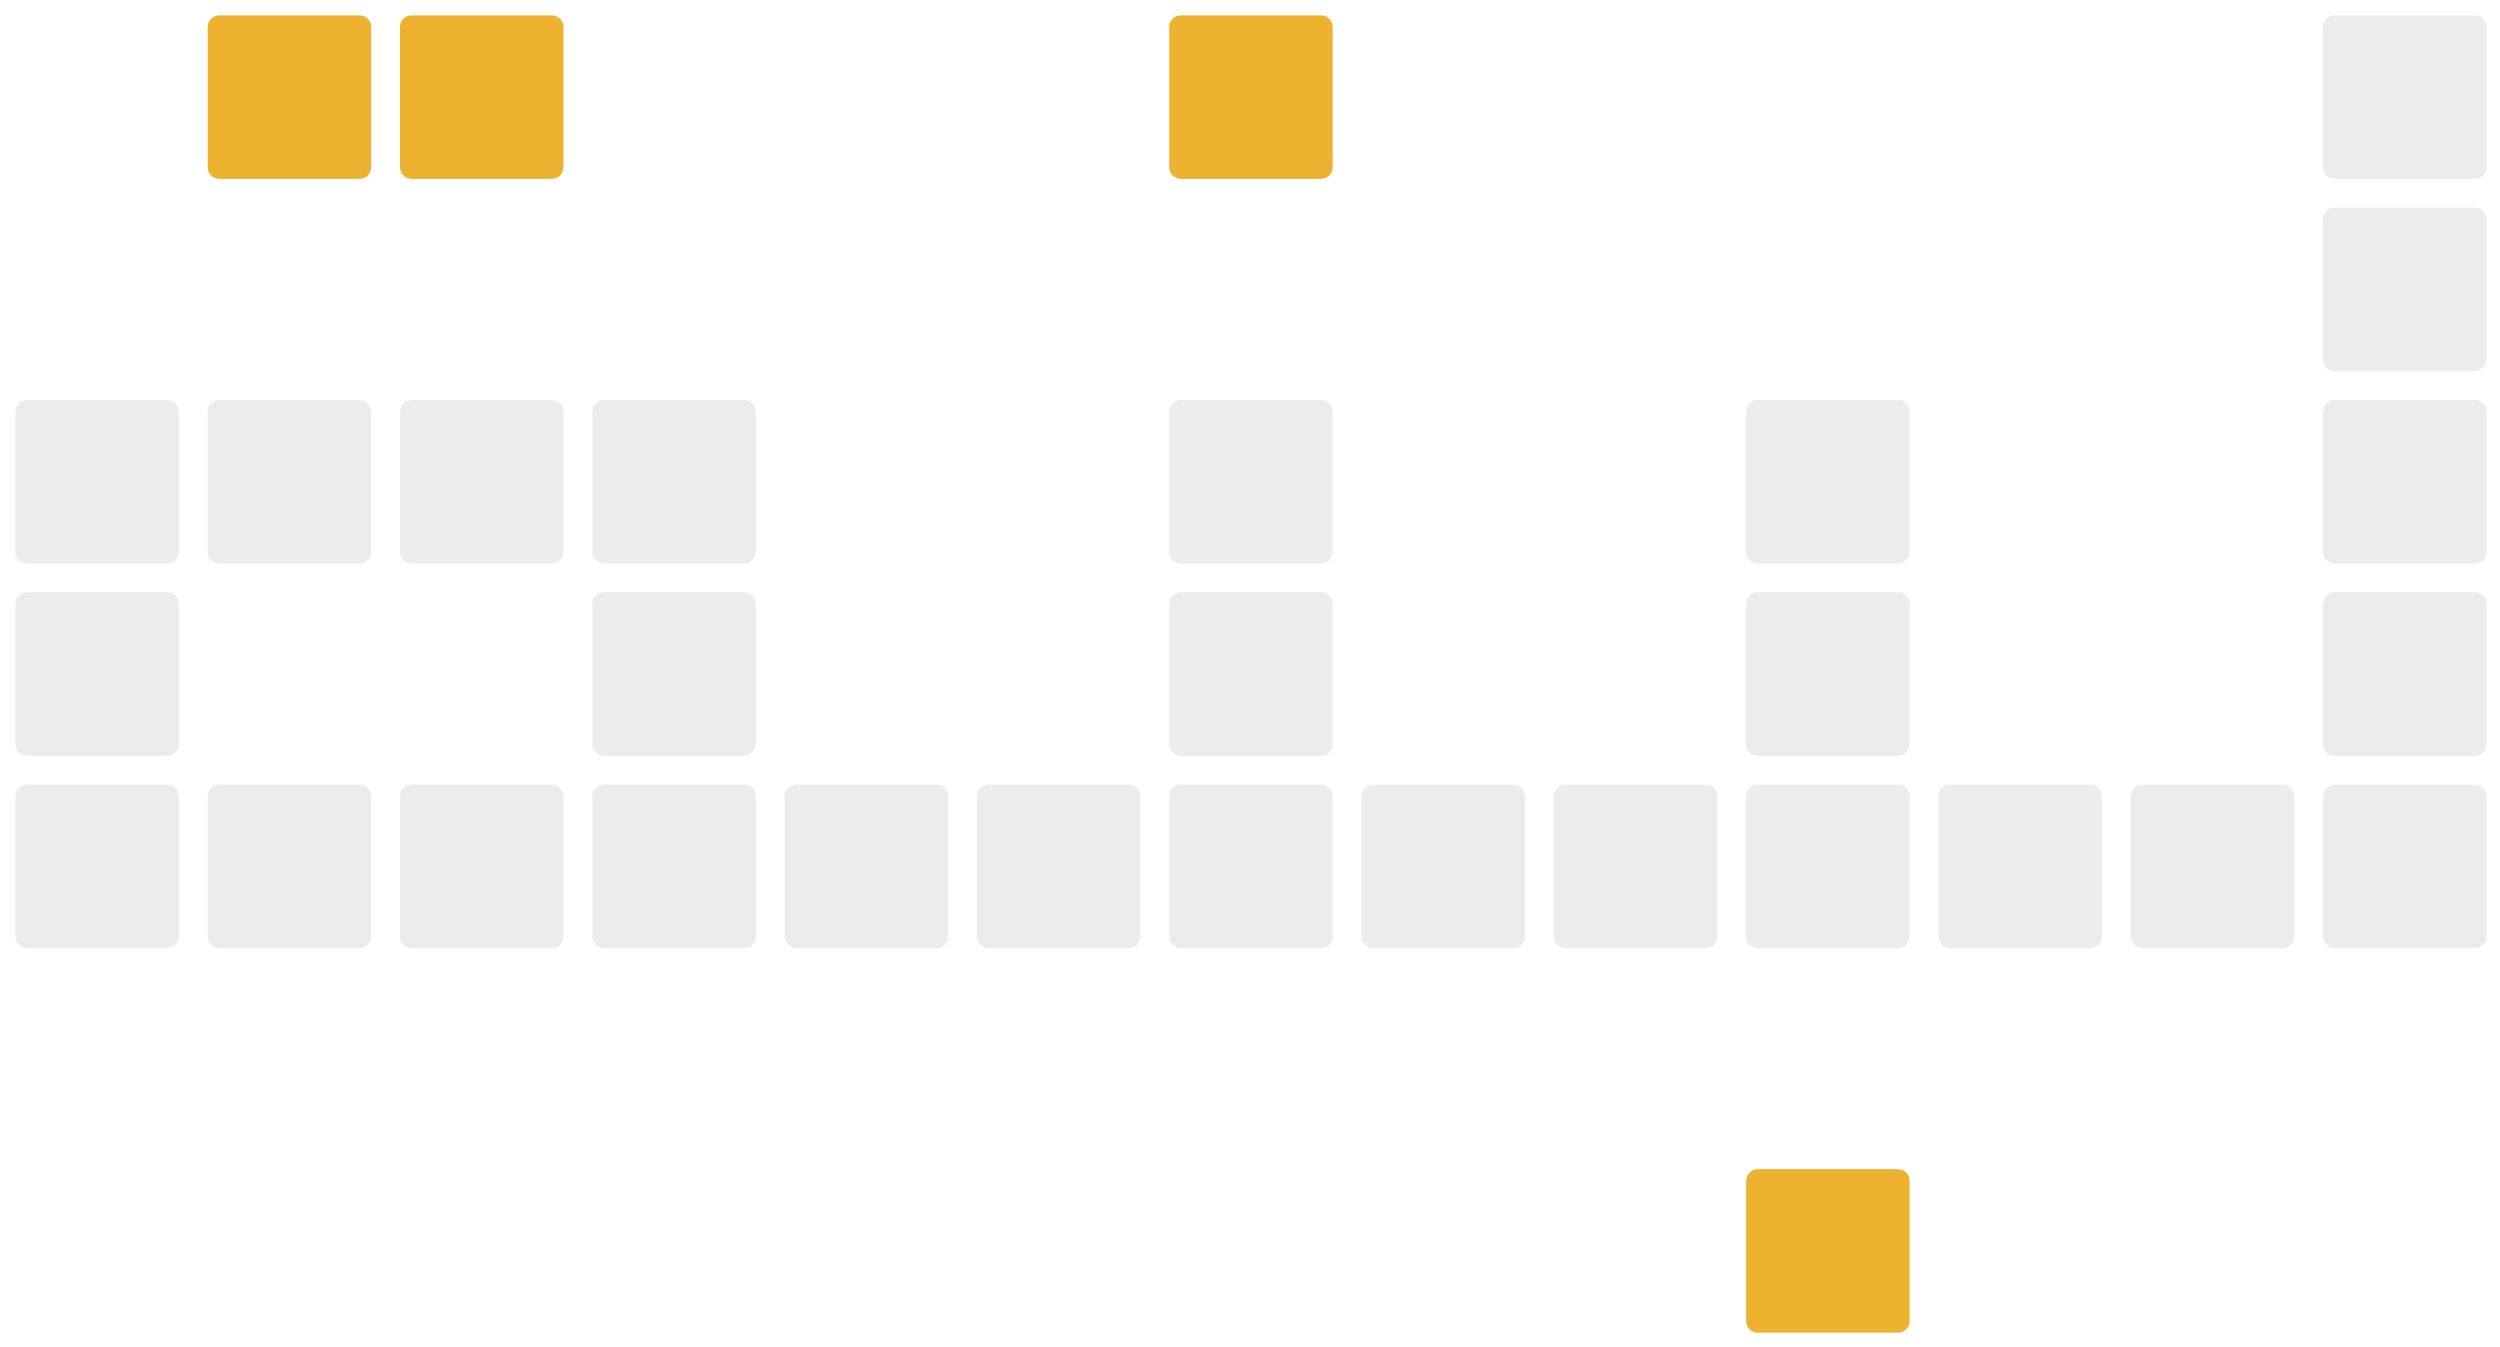
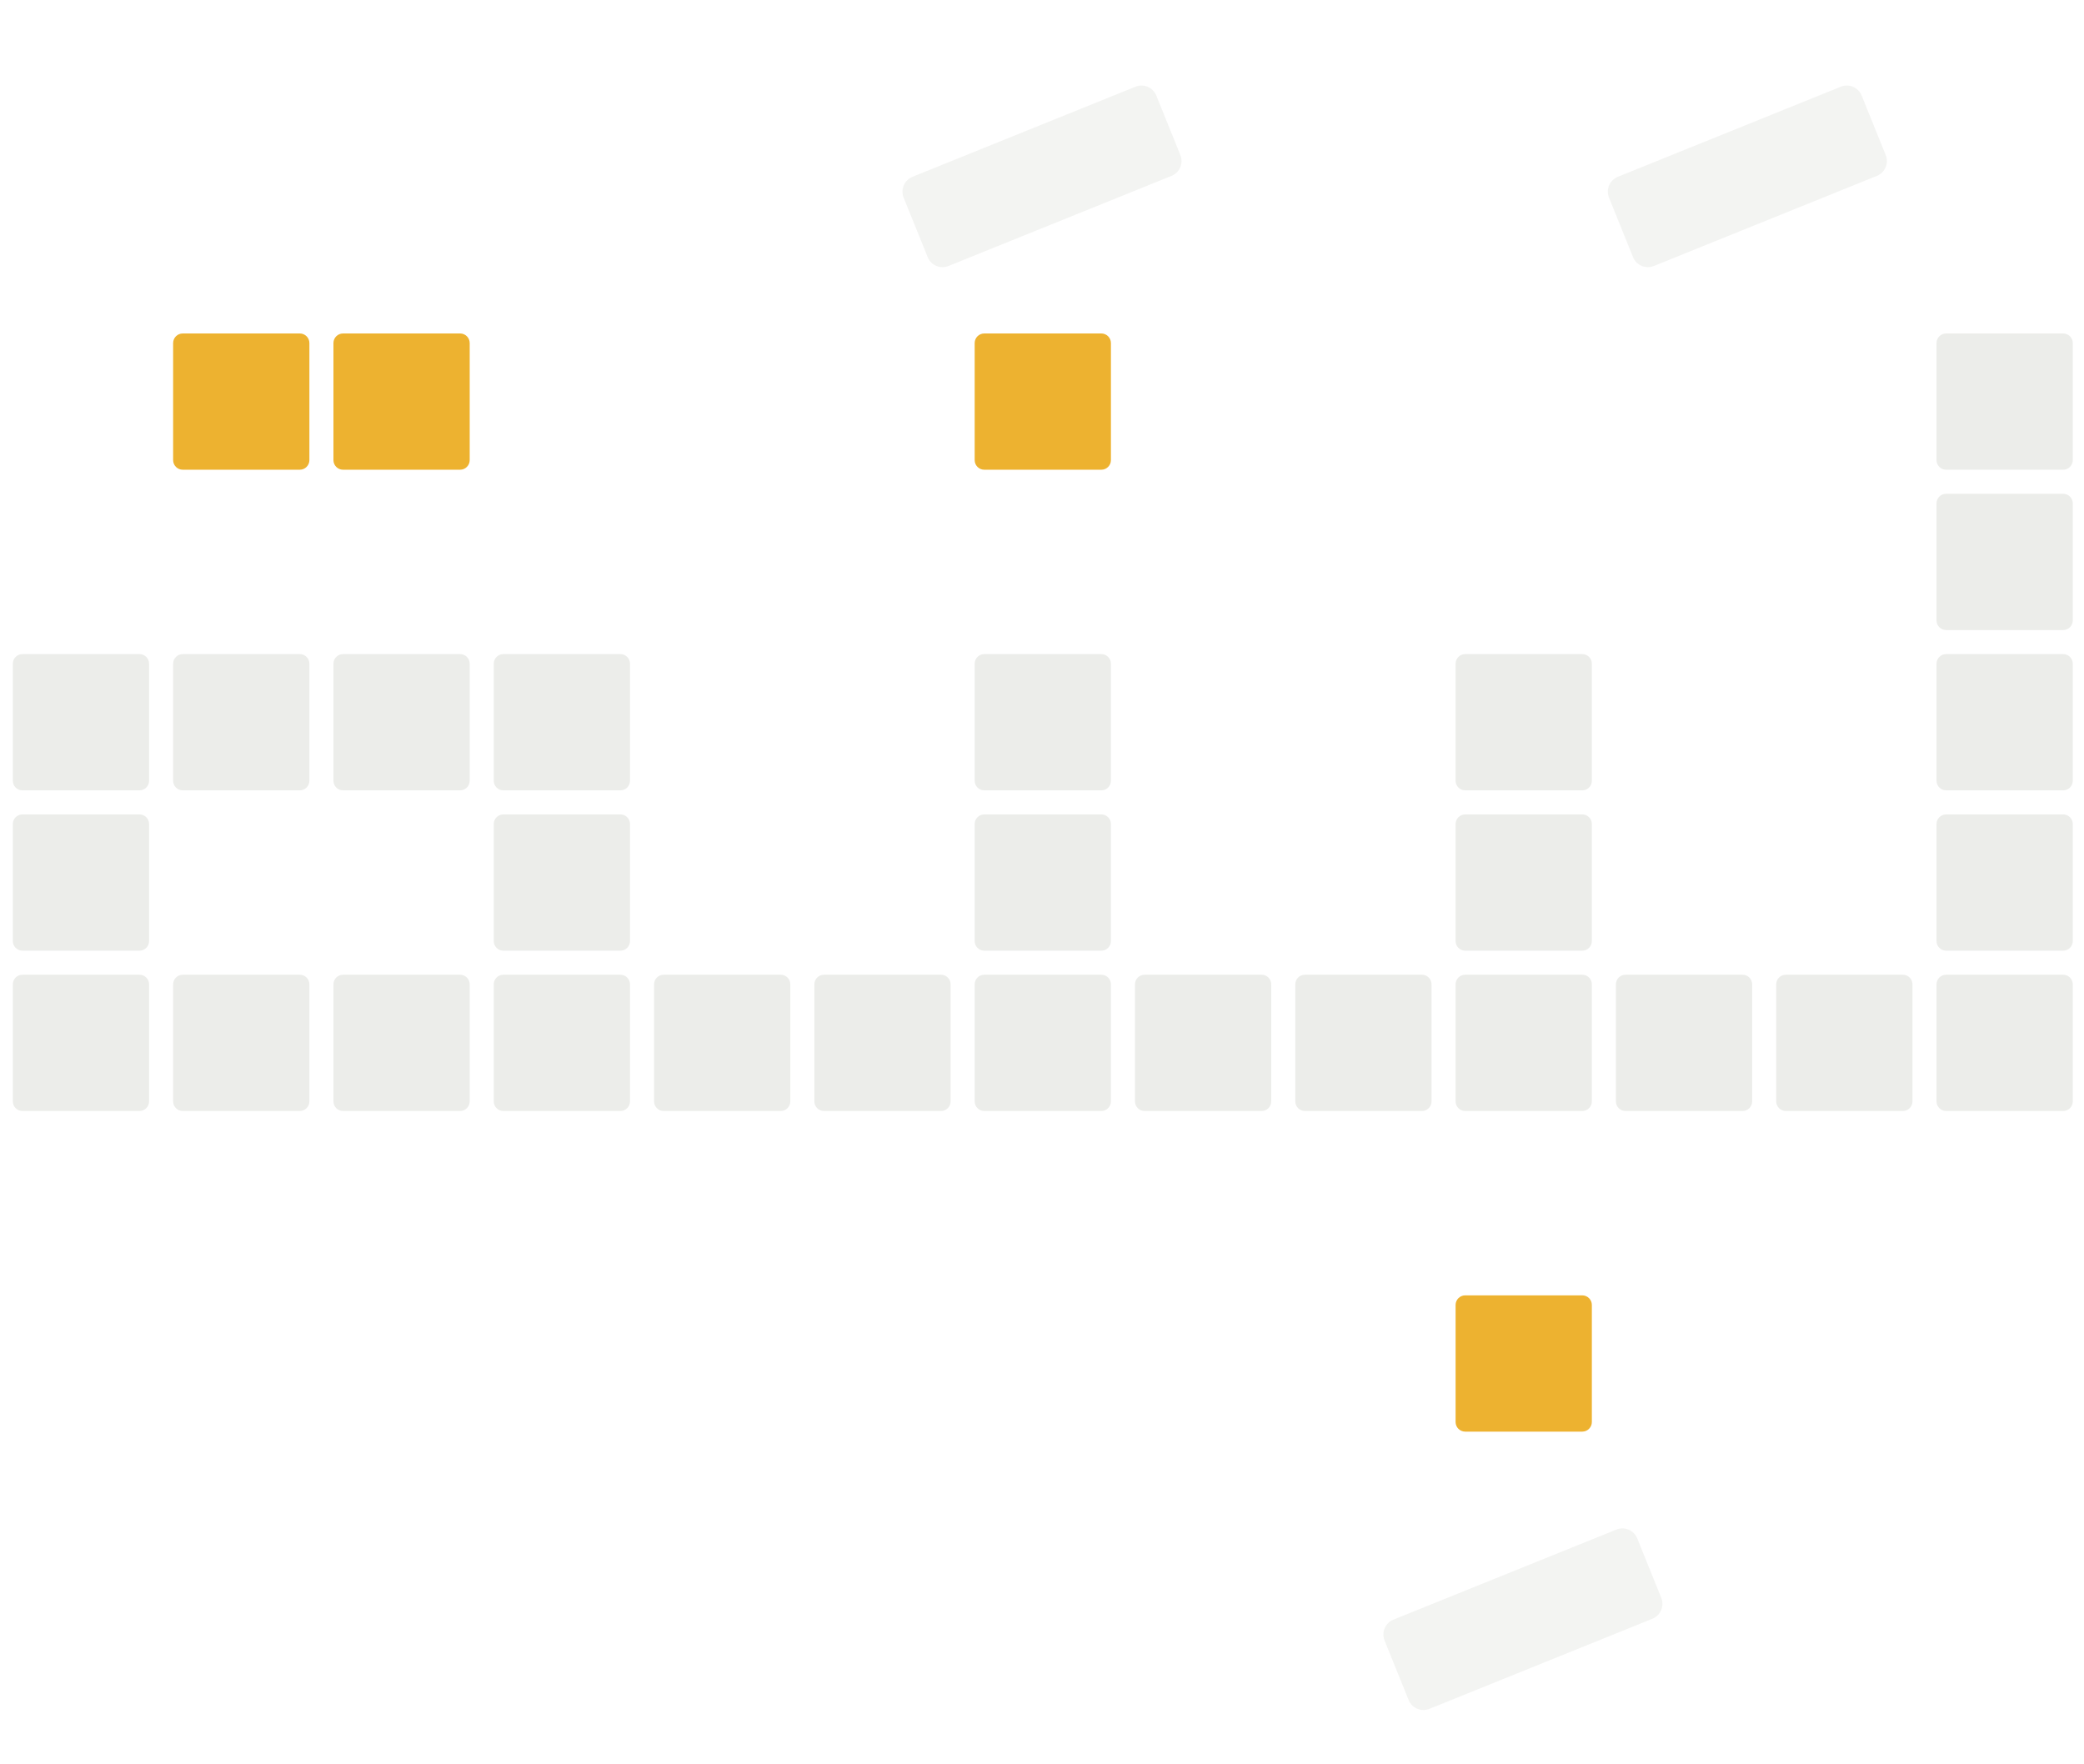
- <svg xmlns="http://www.w3.org/2000/svg" viewBox="0 0 130 70" role="img" aria-label="لبنة">
+ <svg xmlns="http://www.w3.org/2000/svg" viewBox="0 -20 130 110" role="img" aria-label="لَبِنَة">
  <rect x="0.8" y="20.8" width="8.5" height="8.5" rx="0.6" fill="#ECEDEA" />
  <rect x="0.8" y="30.8" width="8.5" height="8.5" rx="0.6" fill="#ECEDEA" />
  <rect x="0.8" y="40.8" width="8.5" height="8.5" rx="0.6" fill="#ECEDEA" />
  <rect x="10.8" y="0.8" width="8.5" height="8.5" rx="0.6" fill="#EDB230" />
  <rect x="10.8" y="20.8" width="8.5" height="8.5" rx="0.6" fill="#ECEDEA" />
  <rect x="10.8" y="40.8" width="8.5" height="8.5" rx="0.6" fill="#ECEDEA" />
  <rect x="20.8" y="0.8" width="8.5" height="8.5" rx="0.6" fill="#EDB230" />
  <rect x="20.8" y="20.8" width="8.5" height="8.5" rx="0.6" fill="#ECEDEA" />
  <rect x="20.8" y="40.8" width="8.5" height="8.5" rx="0.6" fill="#ECEDEA" />
  <rect x="30.8" y="20.8" width="8.5" height="8.5" rx="0.6" fill="#ECEDEA" />
  <rect x="30.8" y="30.8" width="8.5" height="8.5" rx="0.6" fill="#ECEDEA" />
  <rect x="30.8" y="40.8" width="8.5" height="8.5" rx="0.6" fill="#ECEDEA" />
  <rect x="40.8" y="40.8" width="8.5" height="8.5" rx="0.6" fill="#ECEDEA" />
  <rect x="50.8" y="40.8" width="8.5" height="8.5" rx="0.6" fill="#ECEDEA" />
  <rect x="60.8" y="0.8" width="8.5" height="8.5" rx="0.6" fill="#EDB230" />
  <rect x="60.8" y="20.8" width="8.5" height="8.5" rx="0.6" fill="#ECEDEA" />
  <rect x="60.8" y="30.8" width="8.5" height="8.5" rx="0.6" fill="#ECEDEA" />
  <rect x="60.8" y="40.8" width="8.5" height="8.5" rx="0.6" fill="#ECEDEA" />
  <rect x="70.8" y="40.8" width="8.5" height="8.5" rx="0.6" fill="#ECEDEA" />
  <rect x="80.8" y="40.8" width="8.5" height="8.5" rx="0.6" fill="#ECEDEA" />
  <rect x="90.8" y="20.8" width="8.5" height="8.5" rx="0.6" fill="#ECEDEA" />
  <rect x="90.8" y="30.8" width="8.5" height="8.5" rx="0.6" fill="#ECEDEA" />
  <rect x="90.8" y="40.8" width="8.5" height="8.5" rx="0.6" fill="#ECEDEA" />
  <rect x="90.8" y="60.8" width="8.5" height="8.5" rx="0.6" fill="#EDB230" />
  <rect x="100.8" y="40.8" width="8.5" height="8.5" rx="0.6" fill="#ECEDEA" />
  <rect x="110.8" y="40.8" width="8.5" height="8.5" rx="0.6" fill="#ECEDEA" />
  <rect x="120.8" y="0.8" width="8.5" height="8.5" rx="0.6" fill="#ECEDEA" />
  <rect x="120.8" y="10.8" width="8.5" height="8.5" rx="0.6" fill="#ECEDEA" />
  <rect x="120.8" y="20.8" width="8.5" height="8.5" rx="0.6" fill="#ECEDEA" />
  <rect x="120.8" y="30.8" width="8.5" height="8.5" rx="0.6" fill="#ECEDEA" />
  <rect x="120.8" y="40.8" width="8.5" height="8.5" rx="0.6" fill="#ECEDEA" />
+   <rect fill="#ECEDEA" opacity="0.62" x="100.5" y="-12.0" width="17.0" height="6.0" rx="1" transform="rotate(-22 109.0 -9.0)" />
+   <rect fill="#ECEDEA" opacity="0.62" x="56.5" y="-12.0" width="17.0" height="6.0" rx="1" transform="rotate(-22 65.0 -9.0)" />
+   <rect fill="#ECEDEA" opacity="0.62" x="86.5" y="78.0" width="17.0" height="6.0" rx="1" transform="rotate(-22 95.0 81.0)" />
</svg>
